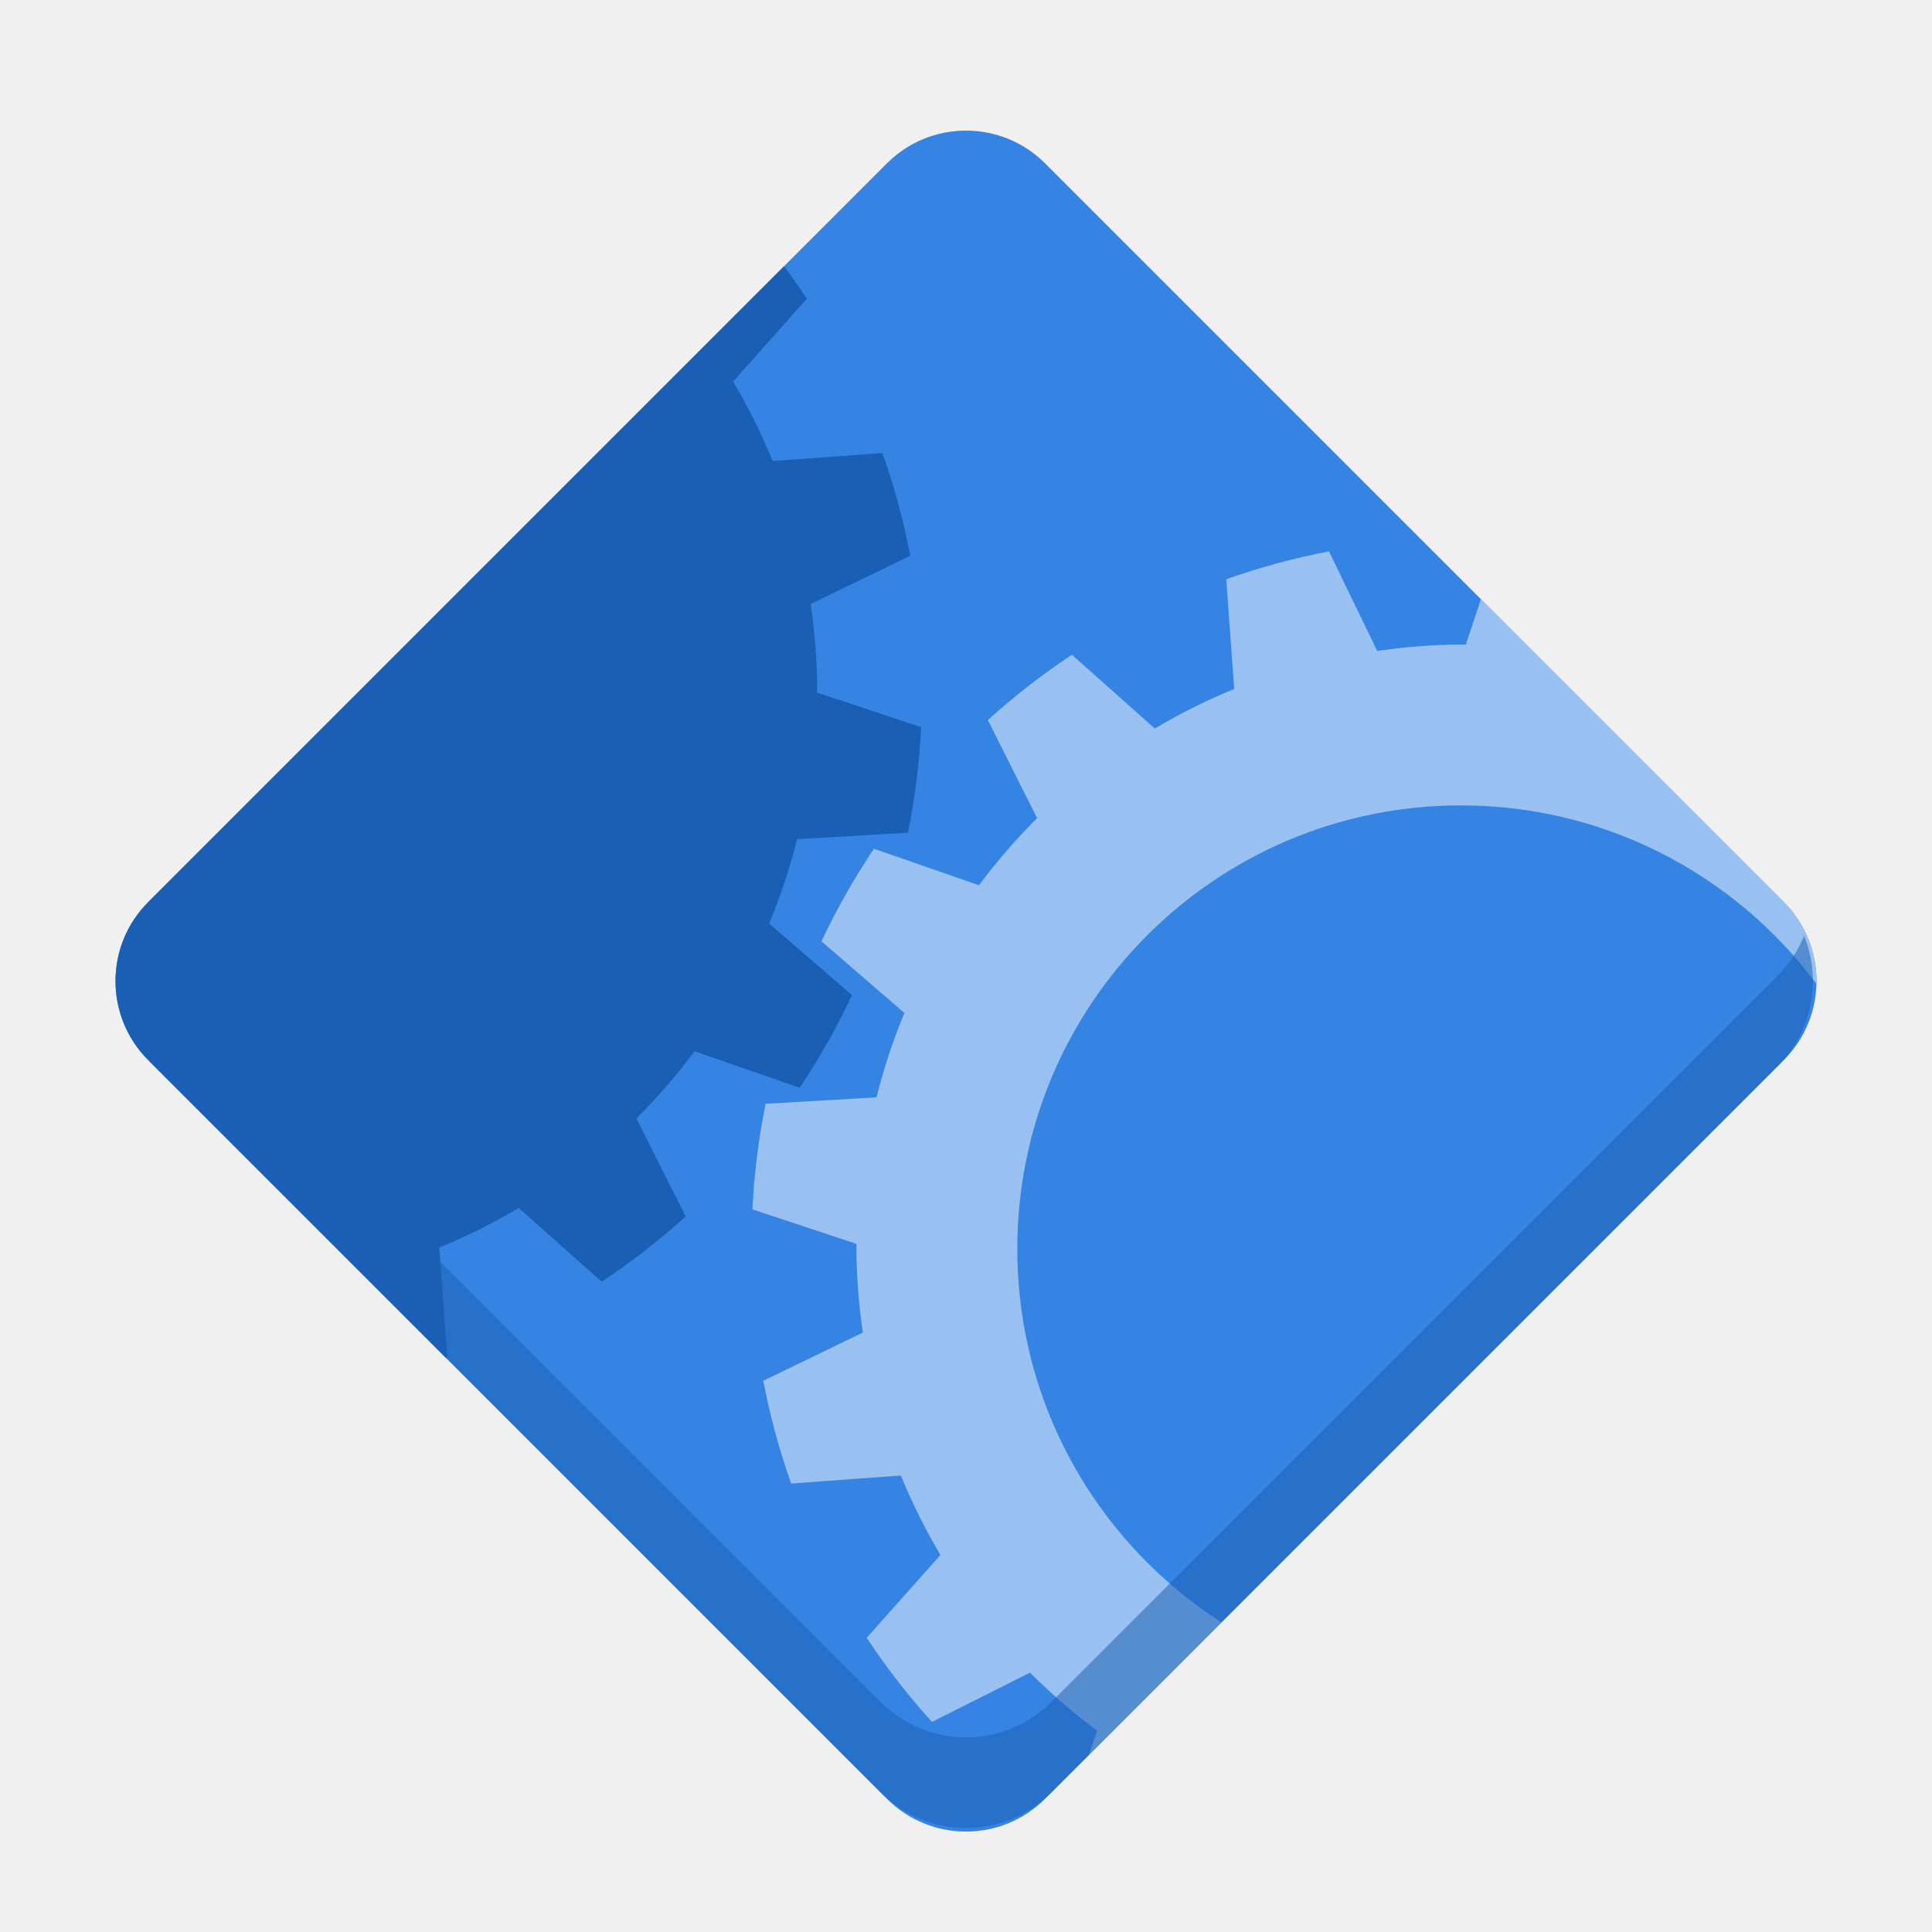
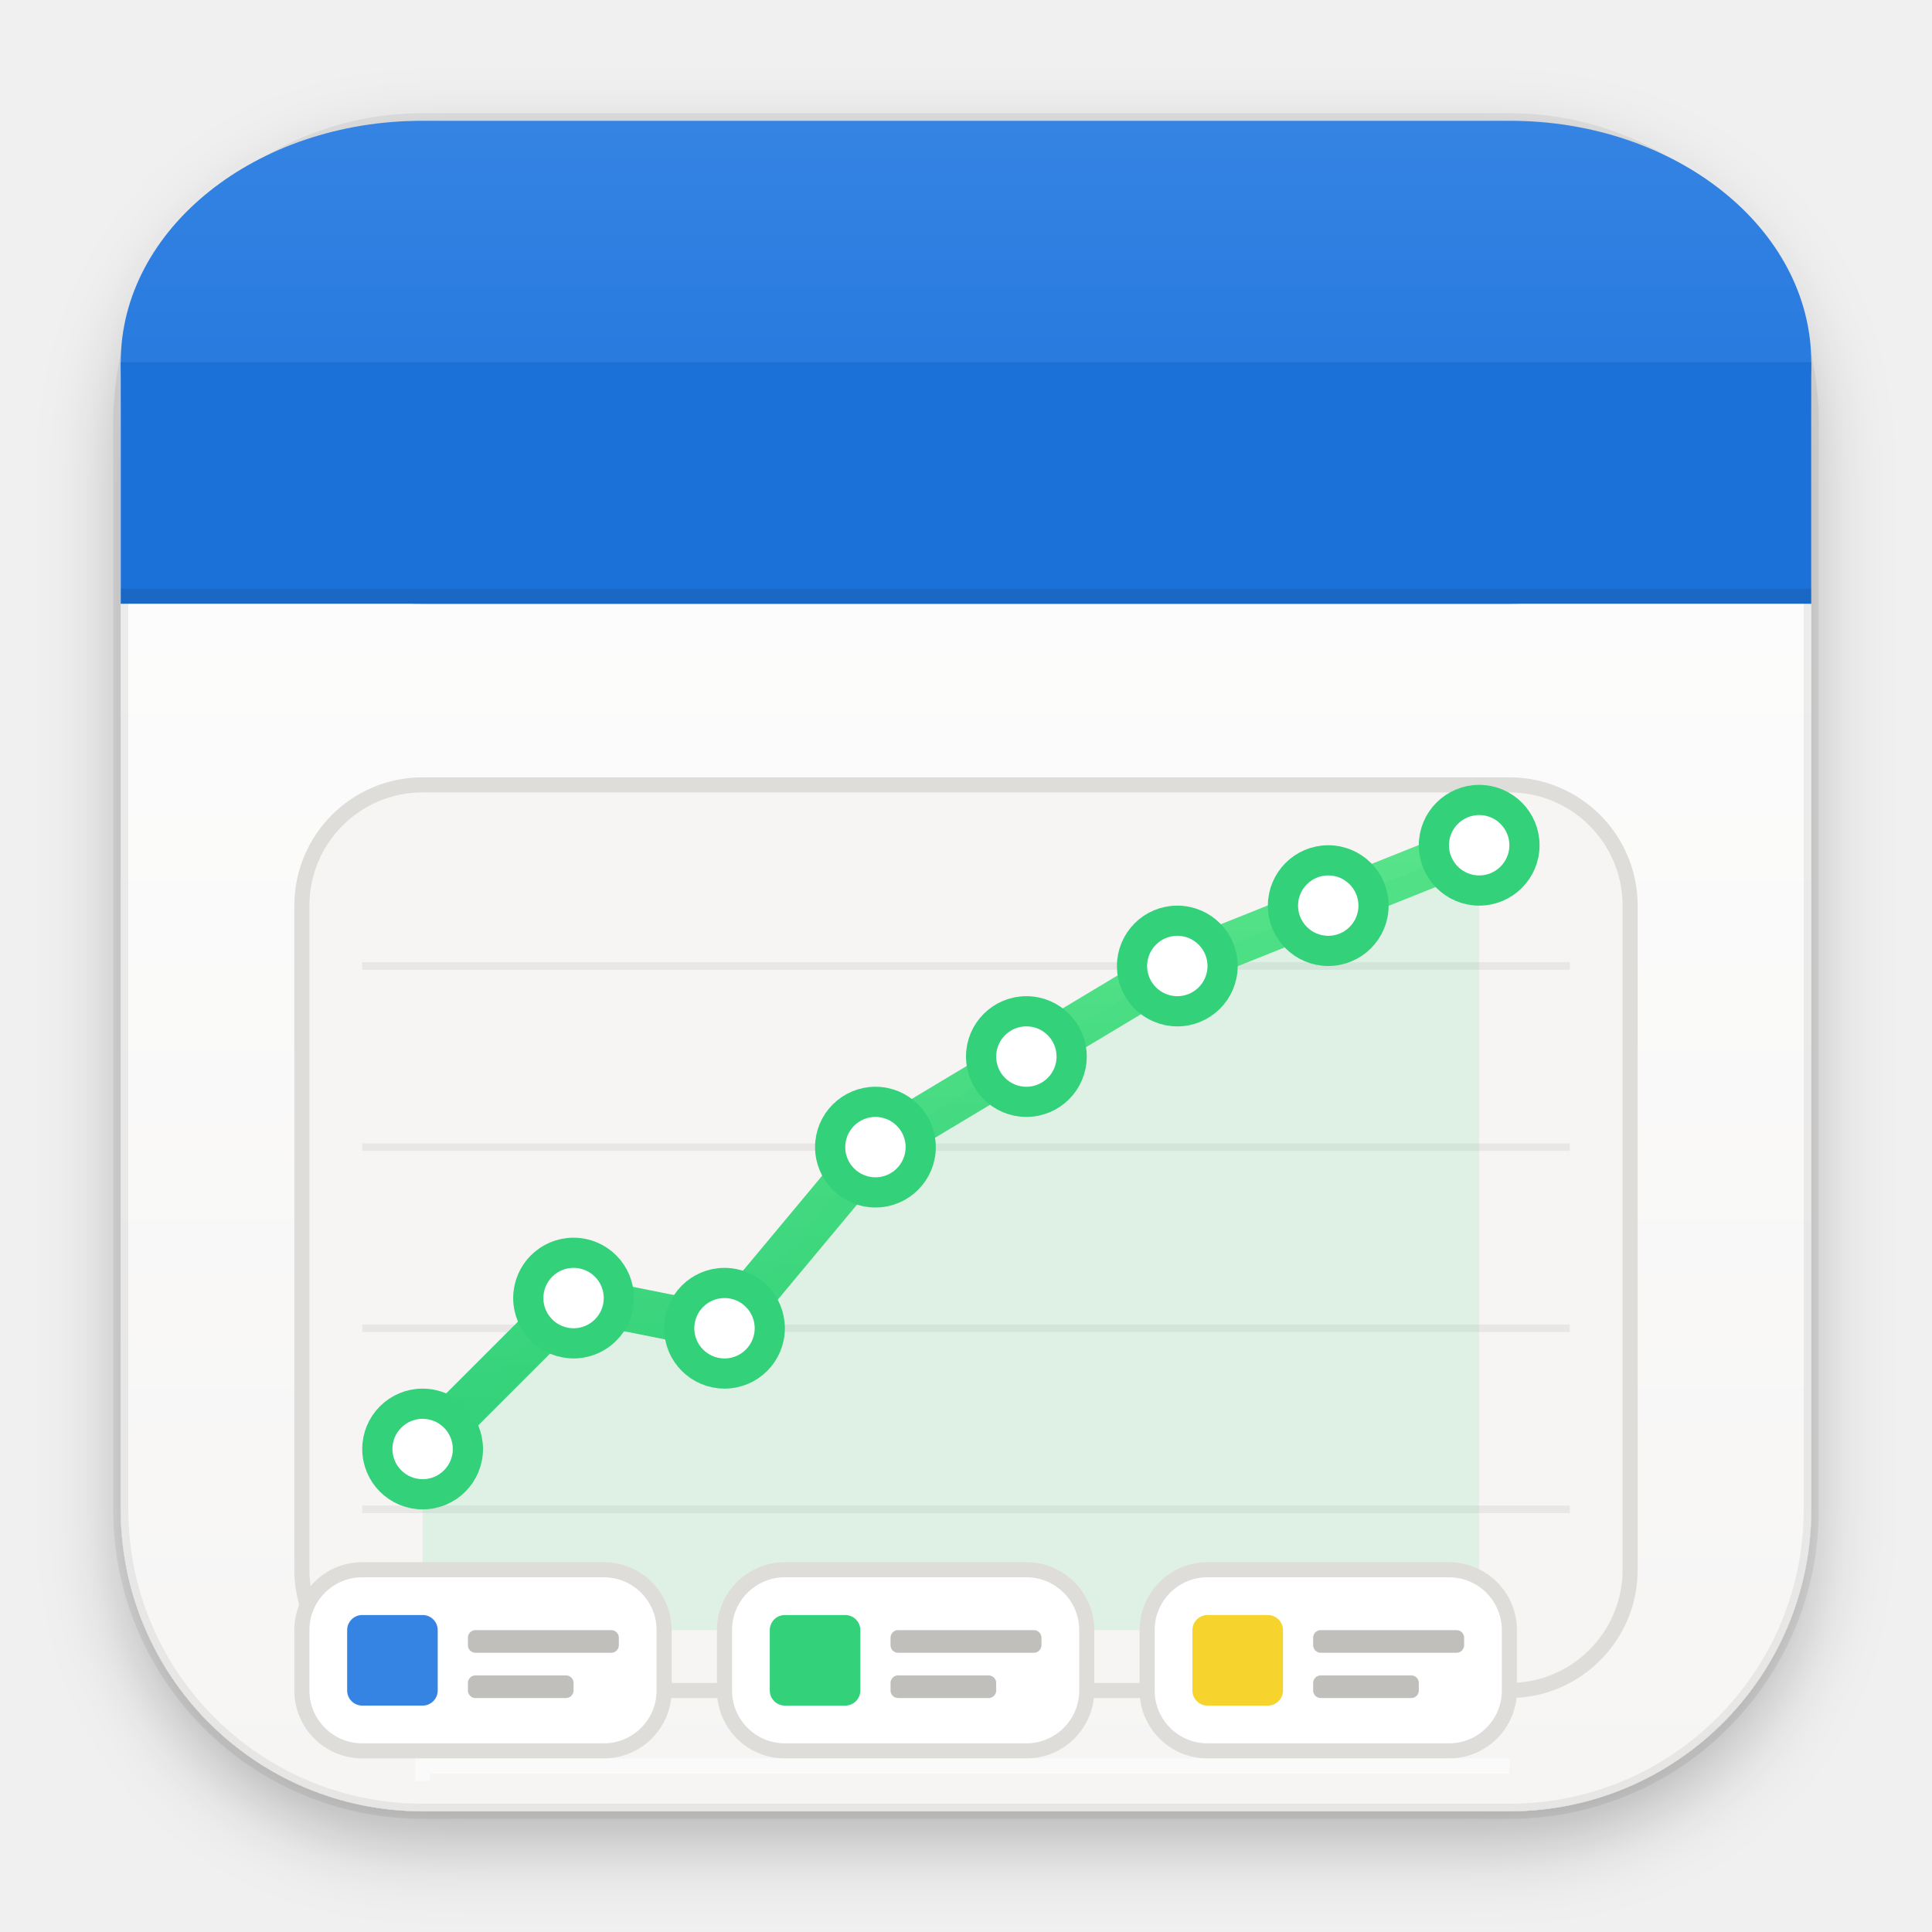
- <svg xmlns="http://www.w3.org/2000/svg" width="33.75mm" height="33.75mm" viewBox="0 0 33.75 33.75" version="1.1" id="svg974">
-   <defs id="defs968">
-     <clipPath clipPathUnits="userSpaceOnUse" id="clipPath18689">
-       <rect clip-path="none" transform="rotate(45)" ry="32" rx="32" y="123.999" x="486.037" height="362.943" width="362.943" id="rect18691" style="display:inline;opacity:1;vector-effect:none;fill:#4a86cf;fill-opacity:1;stroke:none;stroke-width:26.067;stroke-linecap:butt;stroke-linejoin:miter;stroke-miterlimit:4;stroke-dasharray:none;stroke-dashoffset:0;stroke-opacity:1;marker:none;marker-start:none;marker-mid:none;marker-end:none;paint-order:normal;enable-background:new" />
-     </clipPath>
-     <clipPath clipPathUnits="userSpaceOnUse" id="clipPath18689-3">
-       <rect clip-path="none" transform="rotate(45)" ry="32" rx="32" y="123.999" x="486.037" height="362.943" width="362.943" id="rect18691-6" style="display:inline;opacity:1;vector-effect:none;fill:#4a86cf;fill-opacity:1;stroke:none;stroke-width:26.067;stroke-linecap:butt;stroke-linejoin:miter;stroke-miterlimit:4;stroke-dasharray:none;stroke-dashoffset:0;stroke-opacity:1;marker:none;marker-start:none;marker-mid:none;marker-end:none;paint-order:normal;enable-background:new" />
-     </clipPath>
+ <svg xmlns="http://www.w3.org/2000/svg" width="128" height="128" viewBox="0 0 128 128">
+   <defs>
+     <linearGradient id="bg-gradient" x1="0%" y1="0%" x2="0%" y2="100%">
+       <stop offset="0%" style="stop-color:#ffffff;stop-opacity:1" />
+       <stop offset="100%" style="stop-color:#f6f5f4;stop-opacity:1" />
+     </linearGradient>
+     <linearGradient id="header-gradient" x1="0%" y1="0%" x2="0%" y2="100%">
+       <stop offset="0%" style="stop-color:#3584e4;stop-opacity:1" />
+       <stop offset="100%" style="stop-color:#1c71d8;stop-opacity:1" />
+     </linearGradient>
+     <linearGradient id="green-gradient" x1="0%" y1="0%" x2="0%" y2="100%">
+       <stop offset="0%" style="stop-color:#57e389;stop-opacity:1" />
+       <stop offset="100%" style="stop-color:#33d17a;stop-opacity:1" />
+     </linearGradient>
+     <filter id="shadow">
+       <feGaussianBlur in="SourceAlpha" stdDeviation="2.5" />
+       <feOffset dx="0" dy="2" result="offsetblur" />
+       <feComponentTransfer>
+         <feFuncA type="linear" slope="0.25" />
+       </feComponentTransfer>
+       <feMerge>
+         <feMergeNode />
+         <feMergeNode in="SourceGraphic" />
+       </feMerge>
+     </filter>
+     <filter id="inner-shadow">
+       <feGaussianBlur in="SourceAlpha" stdDeviation="1" />
+       <feOffset dx="0" dy="1" />
+       <feComposite in2="SourceAlpha" operator="arithmetic" k2="-1" k3="1" />
+       <feColorMatrix type="matrix" values="0 0 0 0 0 0 0 0 0 0 0 0 0 0 0 0 0 0 0.1 0" />
+     </filter>
  </defs>
-   <g id="layer1" transform="translate(-61.81982,-103.944)">
-     <g transform="matrix(0.2636723,0,0,0.2636723,61.81982,-529.397)" style="display:inline;stroke-width:0.25;enable-background:new" id="g1836">
-       <g transform="matrix(0.25,0,0,0.25,0,2295)" id="g18818" style="stroke-width:0.25">
-         <g style="stroke-width:0.27" transform="matrix(0.9260519,0,0,0.9260519,18.93073,50.87633)" id="g18590">
-           <g style="stroke-width:0.27" id="g18681" clip-path="url(#clipPath18689-3)">
-             <rect style="opacity:1;vector-effect:none;fill:#3584e4;fill-opacity:1;stroke:none;stroke-width:8.221;stroke-linecap:butt;stroke-linejoin:miter;stroke-miterlimit:4;stroke-dasharray:none;stroke-dashoffset:0;stroke-opacity:1;marker:none;marker-start:none;marker-mid:none;marker-end:none;paint-order:normal" id="rect18571" width="424" height="424" x="458.337" y="90.642" rx="10.092" ry="10.092" transform="matrix(0.6052817,0.6052817,-0.6052817,0.6052817,33.44063,99.07363)" clip-path="none" />
-             <circle style="opacity:1;vector-effect:none;fill:#f66151;fill-opacity:1;stroke:none;stroke-width:7.037;stroke-linecap:butt;stroke-linejoin:miter;stroke-miterlimit:4;stroke-dasharray:none;stroke-dashoffset:0;stroke-opacity:1;marker:none;marker-start:none;marker-mid:none;marker-end:none;paint-order:normal" id="path18706" cx="0" cy="0" r="0" transform="translate(0,-212)" />
-             <circle style="opacity:1;vector-effect:none;fill:#f66151;fill-opacity:1;stroke:none;stroke-width:7.037;stroke-linecap:butt;stroke-linejoin:miter;stroke-miterlimit:4;stroke-dasharray:none;stroke-dashoffset:0;stroke-opacity:1;marker:none;marker-start:none;marker-mid:none;marker-end:none;paint-order:normal" id="path18708" cx="0" cy="0" r="0" transform="translate(0,-212)" />
-             <path style="display:inline;opacity:1;vector-effect:none;fill:#98c1f1;fill-opacity:1;stroke:none;stroke-width:7.037;stroke-linecap:butt;stroke-linejoin:miter;stroke-miterlimit:4;stroke-dasharray:none;stroke-dashoffset:0;stroke-opacity:1;marker:none;marker-start:none;marker-mid:none;marker-end:none;paint-order:normal;enable-background:new" d="m 408.92,561.918 -9.886,29.829 a 172.971,172.971 0 0 0 -1.427,-0.071 172.971,172.971 0 0 0 -23.929,1.852 l -13.801,-28.501 a 203.293,203.293 0 0 0 -29.401,7.972 l 2.286,31.405 a 172.971,172.971 0 0 0 -22.732,11.319 l -23.718,-21.103 a 203.293,203.293 0 0 0 -24.059,18.674 l 14.099,28.073 a 172.971,172.971 0 0 0 -16.636,19.211 l -30.058,-10.448 a 203.293,203.293 0 0 0 -15.017,26.488 l 23.73,20.507 a 172.971,172.971 0 0 0 -7.985,24.143 l -31.73,1.849 a 203.293,203.293 0 0 0 -3.778,30.217 l 29.829,9.886 a 172.971,172.971 0 0 0 -0.071,1.427 172.971,172.971 0 0 0 1.852,23.929 l -28.501,13.801 a 203.293,203.293 0 0 0 7.972,29.401 l 31.405,-2.286 a 172.971,172.971 0 0 0 11.319,22.732 l -21.103,23.718 a 203.293,203.293 0 0 0 18.674,24.059 l 28.073,-14.099 a 172.971,172.971 0 0 0 19.211,16.636 l -10.448,30.058 a 203.293,203.293 0 0 0 26.488,15.017 l 20.507,-23.73 a 172.971,172.971 0 0 0 24.143,7.985 l 1.849,31.73 a 203.293,203.293 0 0 0 30.217,3.778 l 9.886,-29.829 a 172.971,172.971 0 0 0 1.427,0.071 172.971,172.971 0 0 0 23.929,-1.852 l 13.801,28.501 a 203.293,203.293 0 0 0 29.401,-7.972 l -2.286,-31.405 a 172.971,172.971 0 0 0 22.732,-11.319 l 23.718,21.103 A 203.293,203.293 0 0 0 532.96,916 l -14.099,-28.073 a 172.971,172.971 0 0 0 16.636,-19.211 l 30.058,10.448 a 203.293,203.293 0 0 0 15.017,-26.488 l -23.73,-20.507 a 172.971,172.971 0 0 0 7.985,-24.143 l 31.73,-1.849 a 203.293,203.293 0 0 0 3.778,-30.217 l -29.829,-9.886 a 172.971,172.971 0 0 0 0.071,-1.427 172.971,172.971 0 0 0 -1.852,-23.929 l 28.501,-13.801 a 203.293,203.293 0 0 0 -7.972,-29.401 l -31.405,2.286 a 172.971,172.971 0 0 0 -11.319,-22.732 l 21.103,-23.718 a 203.293,203.293 0 0 0 -18.674,-24.059 l -28.073,14.099 a 172.971,172.971 0 0 0 -19.211,-16.636 l 10.448,-30.058 A 203.293,203.293 0 0 0 485.636,581.681 l -20.507,23.73 a 172.971,172.971 0 0 0 -24.143,-7.985 l -1.849,-31.73 a 203.293,203.293 0 0 0 -30.217,-3.778 z M 397.607,637.722 A 126.926,126.926 0 0 1 524.532,764.647 126.926,126.926 0 0 1 397.607,891.572 126.926,126.926 0 0 1 270.682,764.647 126.926,126.926 0 0 1 397.607,637.722 Z" id="path18717-4" />
-             <path id="path18758" d="m 51.748,401.284 -9.886,29.829 c -0.476,-0.026 -0.951,-0.05 -1.427,-0.071 -8.01,0.062 -16.005,0.681 -23.929,1.852 L 2.706,404.392 c -9.986,1.918 -19.814,4.583 -29.401,7.972 l 2.286,31.405 c -7.844,3.211 -15.442,6.994 -22.732,11.319 l -23.718,-21.103 c -8.475,5.614 -16.518,11.857 -24.059,18.674 l 14.099,28.073 c -6.009,5.987 -11.569,12.408 -16.636,19.211 l -30.058,-10.448 c -5.661,8.442 -10.68,17.296 -15.017,26.488 l 23.73,20.507 c -3.25,7.841 -5.919,15.91 -7.985,24.143 l -31.73,1.849 c -2.013,9.964 -3.276,20.064 -3.778,30.217 l 29.829,9.886 c -0.026,0.476 -0.05,0.951 -0.071,1.427 0.062,8.01 0.681,16.005 1.852,23.929 l -28.501,13.801 c 1.918,9.986 4.583,19.814 7.972,29.401 l 31.405,-2.286 c 3.211,7.844 6.994,15.442 11.319,22.732 l -21.103,23.718 c 5.614,8.475 11.857,16.518 18.674,24.059 l 28.073,-14.099 c 5.987,6.009 12.408,11.569 19.211,16.636 l -10.448,30.058 c 8.442,5.661 17.296,10.68 26.488,15.017 l 20.507,-23.73 c 7.841,3.25 15.91,5.919 24.143,7.985 l 1.849,31.73 c 9.964,2.013 20.064,3.276 30.217,3.778 l 9.886,-29.829 c 0.476,0.026 0.951,0.05 1.427,0.071 8.01,-0.062 16.005,-0.681 23.929,-1.852 l 13.801,28.501 c 9.986,-1.918 19.814,-4.583 29.401,-7.972 l -2.286,-31.405 c 7.844,-3.211 15.442,-6.994 22.732,-11.319 l 23.718,21.103 c 8.475,-5.614 16.518,-11.857 24.059,-18.674 l -14.099,-28.073 c 6.009,-5.987 11.569,-12.408 16.636,-19.211 l 30.058,10.448 c 5.661,-8.442 10.68,-17.296 15.017,-26.488 l -23.73,-20.507 c 3.25,-7.841 5.919,-15.91 7.985,-24.143 l 31.73,-1.849 c 2.013,-9.964 3.276,-20.064 3.778,-30.217 l -29.829,-9.886 c 0.026,-0.476 0.05,-0.951 0.071,-1.427 -0.062,-8.01 -0.681,-16.005 -1.852,-23.929 l 28.501,-13.801 c -1.918,-9.986 -4.583,-19.814 -7.972,-29.401 l -31.405,2.286 c -3.211,-7.844 -6.994,-15.442 -11.319,-22.732 l 21.103,-23.718 c -5.614,-8.475 -11.857,-16.518 -18.674,-24.059 l -28.073,14.099 c -5.987,-6.009 -12.408,-11.569 -19.211,-16.636 l 10.448,-30.058 c -8.442,-5.661 -17.296,-10.68 -26.488,-15.017 l -20.507,23.73 c -7.841,-3.25 -15.91,-5.919 -24.143,-7.985 l -1.849,-31.73 c -9.964,-2.013 -20.064,-3.276 -30.217,-3.778 z" style="display:inline;opacity:1;vector-effect:none;fill:#1a5fb4;fill-opacity:1;stroke:none;stroke-width:7.037;stroke-linecap:butt;stroke-linejoin:miter;stroke-miterlimit:4;stroke-dasharray:none;stroke-dashoffset:0;stroke-opacity:1;marker:none;marker-start:none;marker-mid:none;marker-end:none;paint-order:normal;enable-background:new" />
-           </g>
-         </g>
-         <path style="display:inline;opacity:0.534;vector-effect:none;fill:#1a5fb4;fill-opacity:1;stroke:none;stroke-width:1.629;stroke-linecap:butt;stroke-linejoin:miter;stroke-miterlimit:4;stroke-dasharray:none;stroke-dashoffset:0;stroke-opacity:1;marker:none;marker-start:none;marker-mid:none;marker-end:none;paint-order:normal;enable-background:new" clip-path="none" d="m 8.477,2676 c -1.171,2.887 -0.583,6.308 1.766,8.656 l 48.102,48.102 c 3.134,3.134 8.179,3.134 11.312,0 l 48.102,-48.102 c 2.348,-2.348 2.937,-5.77 1.766,-8.656 -0.392,0.966 -0.98,1.871 -1.766,2.656 l -48.102,48.102 c -3.134,3.134 -8.179,3.134 -11.312,0 L 10.242,2678.656 C 9.457,2677.871 8.868,2676.965 8.477,2676 Z" transform="matrix(4,0,0,4,0,-10028)" id="rect18571-6" />
-       </g>
-       <rect y="2402" x="-1.5000001e-06" height="128" width="128" id="rect9125-7-2" style="display:inline;opacity:1;vector-effect:none;fill:none;fill-opacity:1;stroke:none;stroke-width:1.25;stroke-linecap:butt;stroke-linejoin:miter;stroke-miterlimit:4;stroke-dasharray:none;stroke-dashoffset:0;stroke-opacity:1;marker:none;marker-start:none;marker-mid:none;marker-end:none;paint-order:normal;enable-background:new" />
+   <rect x="8" y="8" width="112" height="112" rx="20" ry="20" fill="url(#bg-gradient)" filter="url(#shadow)" />
+   <rect x="8" y="8" width="112" height="112" rx="20" ry="20" fill="none" stroke="#00000010" stroke-width="1" />
+   <rect x="8" y="8" width="112" height="32" rx="20" ry="20" fill="url(#header-gradient)" />
+   <rect x="8" y="24" width="112" height="16" fill="#1c71d8" />
+   <rect x="8" y="39" width="112" height="1" fill="#00000015" />
+   <g transform="translate(0, 12)">
+     <rect x="20" y="40" width="88" height="60" rx="8" ry="8" fill="#f6f5f4" stroke="#deddda" stroke-width="1" />
+     <g opacity="0.15">
+       <line x1="24" y1="52" x2="104" y2="52" stroke="#9a9996" stroke-width="0.5" />
+       <line x1="24" y1="64" x2="104" y2="64" stroke="#9a9996" stroke-width="0.5" />
+       <line x1="24" y1="76" x2="104" y2="76" stroke="#9a9996" stroke-width="0.5" />
+       <line x1="24" y1="88" x2="104" y2="88" stroke="#9a9996" stroke-width="0.5" />
    </g>
+     <path d="M 28 84 L 38 74 L 48 76 L 58 64 L 68 58 L 78 52 L 88 48 L 98 44" stroke="url(#green-gradient)" stroke-width="3" stroke-linecap="round" stroke-linejoin="round" fill="none" />
+     <path d="M 28 84 L 38 74 L 48 76 L 58 64 L 68 58 L 78 52 L 88 48 L 98 44 L 98 96 L 28 96 Z" fill="#33d17a" opacity="0.12" />
+     <circle cx="28" cy="84" r="3" fill="#ffffff" stroke="#33d17a" stroke-width="2" />
+     <circle cx="38" cy="74" r="3" fill="#ffffff" stroke="#33d17a" stroke-width="2" />
+     <circle cx="48" cy="76" r="3" fill="#ffffff" stroke="#33d17a" stroke-width="2" />
+     <circle cx="58" cy="64" r="3" fill="#ffffff" stroke="#33d17a" stroke-width="2" />
+     <circle cx="68" cy="58" r="3" fill="#ffffff" stroke="#33d17a" stroke-width="2" />
+     <circle cx="78" cy="52" r="3" fill="#ffffff" stroke="#33d17a" stroke-width="2" />
+     <circle cx="88" cy="48" r="3" fill="#ffffff" stroke="#33d17a" stroke-width="2" />
+     <circle cx="98" cy="44" r="3" fill="#ffffff" stroke="#33d17a" stroke-width="2" />
  </g>
+   <g transform="translate(20, 104)">
+     <rect x="0" y="0" width="24" height="12" rx="4" ry="4" fill="#ffffff" stroke="#deddda" stroke-width="1" />
+     <rect x="3" y="3" width="6" height="6" rx="1" fill="#3584e4" />
+     <rect x="11" y="4" width="10" height="1.5" rx="0.5" fill="#c0bfbc" />
+     <rect x="11" y="7" width="7" height="1.5" rx="0.5" fill="#c0bfbc" />
+     <rect x="28" y="0" width="24" height="12" rx="4" ry="4" fill="#ffffff" stroke="#deddda" stroke-width="1" />
+     <rect x="31" y="3" width="6" height="6" rx="1" fill="#33d17a" />
+     <rect x="39" y="4" width="10" height="1.5" rx="0.5" fill="#c0bfbc" />
+     <rect x="39" y="7" width="7" height="1.5" rx="0.5" fill="#c0bfbc" />
+     <rect x="56" y="0" width="24" height="12" rx="4" ry="4" fill="#ffffff" stroke="#deddda" stroke-width="1" />
+     <rect x="59" y="3" width="6" height="6" rx="1" fill="#f6d32d" />
+     <rect x="67" y="4" width="10" height="1.5" rx="0.5" fill="#c0bfbc" />
+     <rect x="67" y="7" width="7" height="1.5" rx="0.5" fill="#c0bfbc" />
+   </g>
+   <path d="M 28 118 C 28 117 28 117 28 117 L 100 117 C 100 117 100 117 100 117" stroke="#ffffff" stroke-width="1" opacity="0.5" fill="none" />
</svg>
